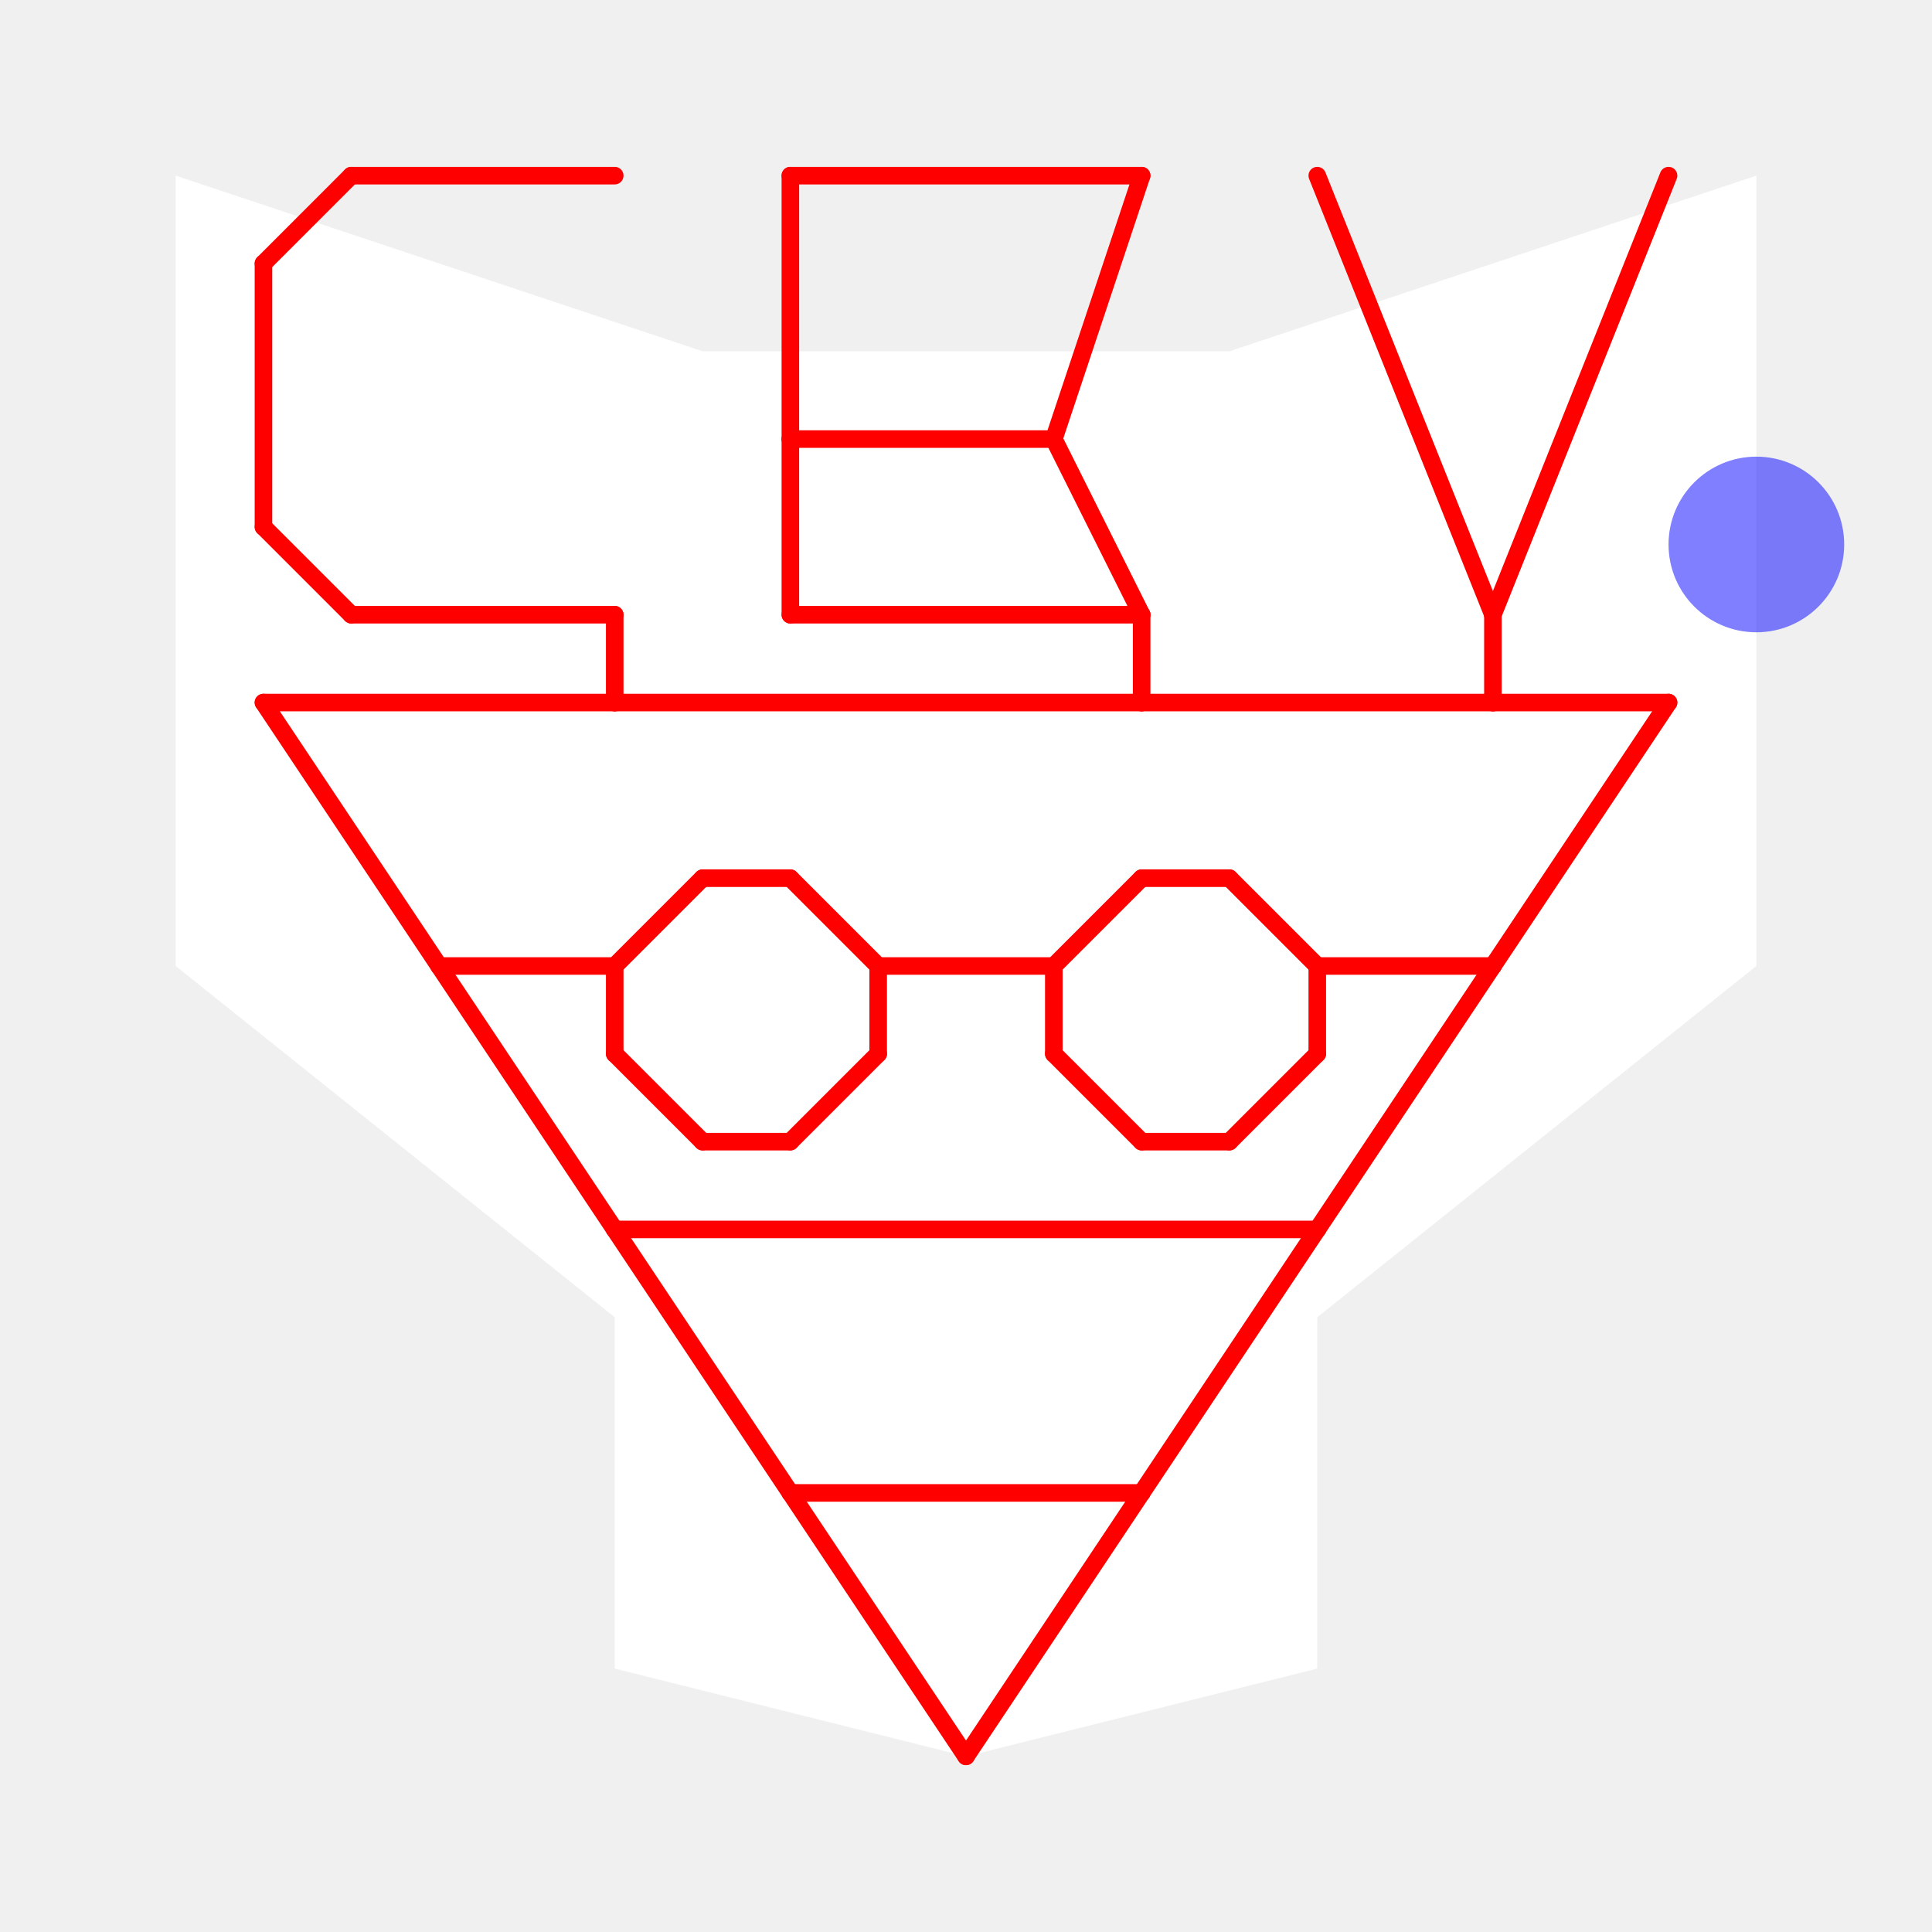
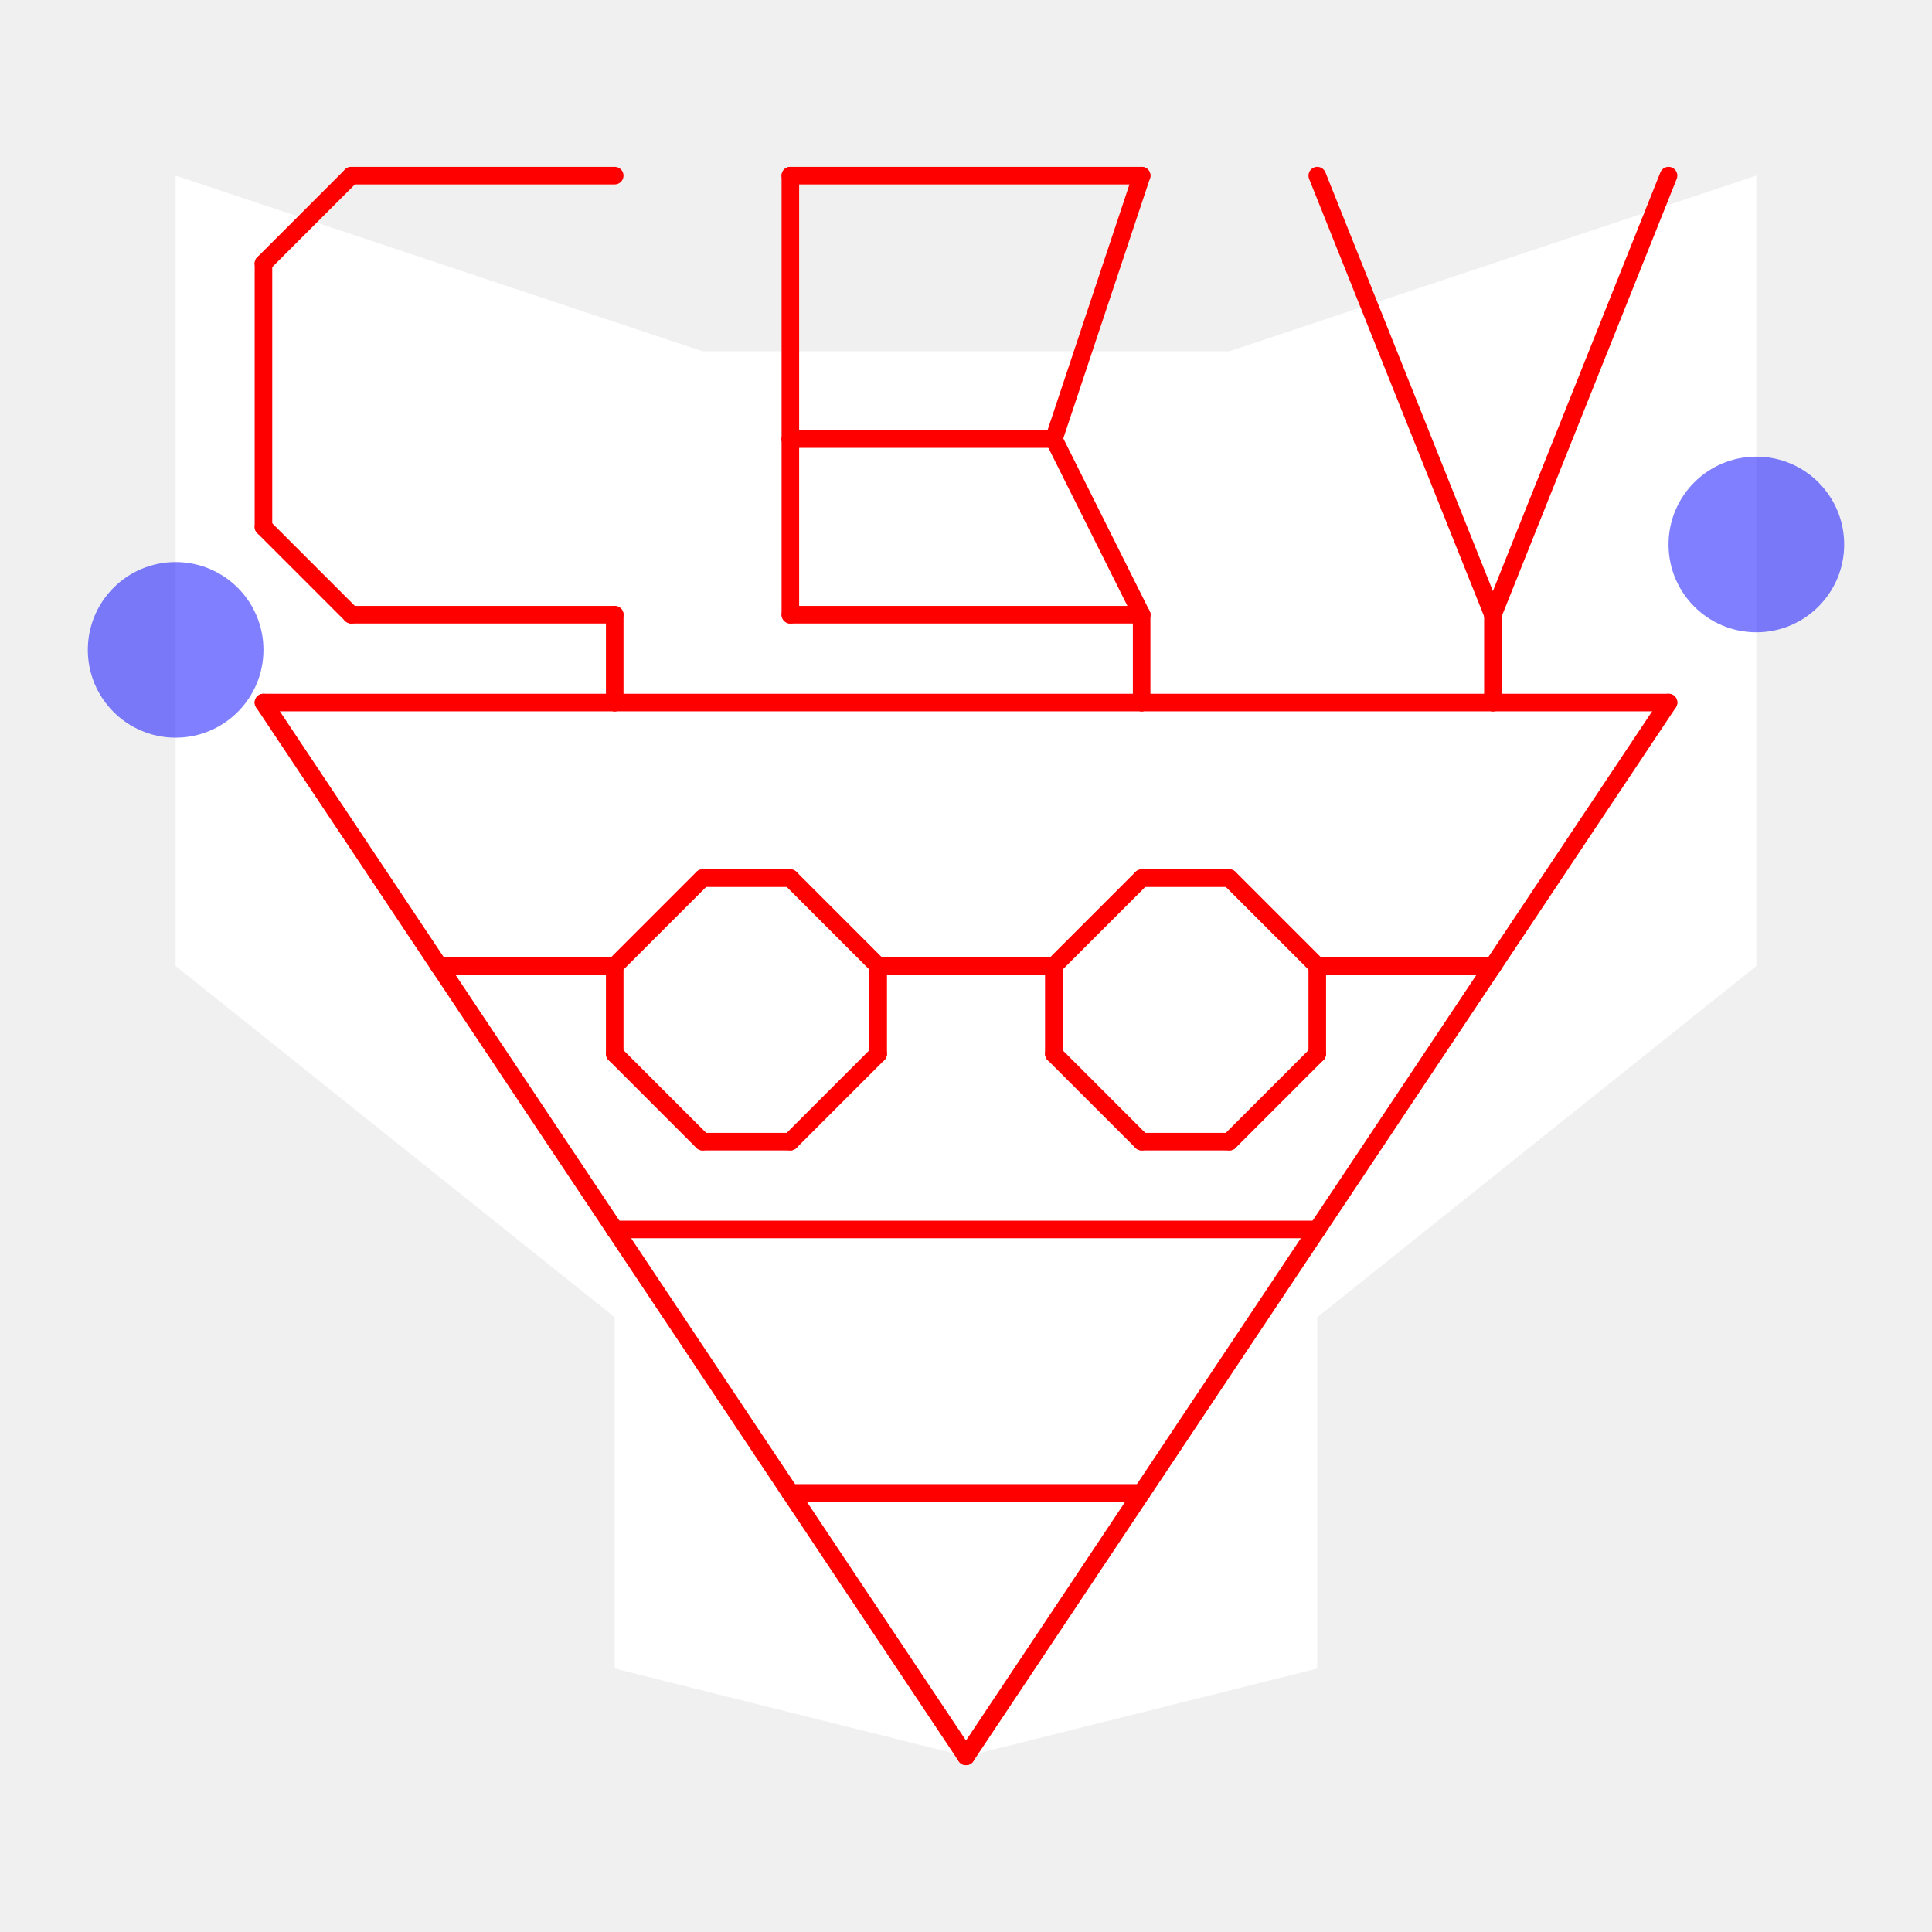
<svg xmlns="http://www.w3.org/2000/svg" viewBox="-5 -5 110 110" style="background-color: #00000066">
  <path d="M 5,5 L 35,15 L 65,15 L 95,5 L 95,50 L 70,70 L 70,90 L 50,95 L 30,90 L 30,70 L 5,50" style="fill:#ffffff; fill-rule:evenodd; stroke:none" />
  <g style="fill:none;stroke:#ff0000;stroke-linecap:round">
    <path d="M 50,95 L 60,80" />
    <path d="M 60,80 L 40,80" />
    <path d="M 40,80 L 50,95" />
    <path d="M 60,80 L 70,65" />
    <path d="M 70,65 L 30,65" />
    <path d="M 30,65 L 40,80" />
    <path d="M 30,65 L 20,50" />
    <path d="M 70,65 L 80,50" />
    <path d="M 30,55 L 30,50" />
    <path d="M 30,50 L 35,45" />
    <path d="M 35,45 L 40,45" />
    <path d="M 40,45 L 45,50" />
    <path d="M 45,50 L 45,55" />
    <path d="M 45,55 L 40,60" />
    <path d="M 40,60 L 35,60" />
    <path d="M 35,60 L 30,55" />
    <path d="M 65,60 L 70,55" />
    <path d="M 70,55 L 70,50" />
    <path d="M 70,50 L 65,45" />
    <path d="M 65,45 L 60,45" />
    <path d="M 60,45 L 55,50" />
    <path d="M 55,50 L 55,55" />
    <path d="M 55,55 L 60,60" />
    <path d="M 60,60 L 65,60" />
    <path d="M 20,50 L 10,35" />
    <path d="M 90,35 L 80,50" />
    <path d="M 80,50 L 70,50" />
    <path d="M 55,50 L 45,50" />
    <path d="M 30,50 L 20,50" />
    <path d="M 30,5 L 15,5" />
    <path d="M 15,5 L 10,10" />
    <path d="M 10,10 L 10,25" />
    <path d="M 10,25 L 15,30" />
    <path d="M 15,30 L 30,30" />
    <path d="M 40,5 L 40,20" />
    <path d="M 40,20 L 40,30" />
    <path d="M 40,30 L 60,30" />
    <path d="M 60,30 L 55,20" />
    <path d="M 55,20 L 60,5" />
    <path d="M 60,5 L 40,5" />
    <path d="M 40,20 L 55,20" />
    <path d="M 90,5 L 80,30" />
    <path d="M 80,30 L 70,5" />
    <path d="M 30,30 L 30,35" />
    <path d="M 60,30 L 60,35" />
    <path d="M 80,30 L 80,35" />
    <path d="M 90,35 L 80,35" />
    <path d="M 80,35 L 60,35" />
    <path d="M 60,35 L 30,35" />
    <path d="M 30,35 L 10,35" />
  </g>
  <circle cx="95" cy="26" r="5px" style="fill:#0000ff80" />
+   <circle cx="5" cy="32" r="5px" style="fill:#0000ff80" />
</svg>
